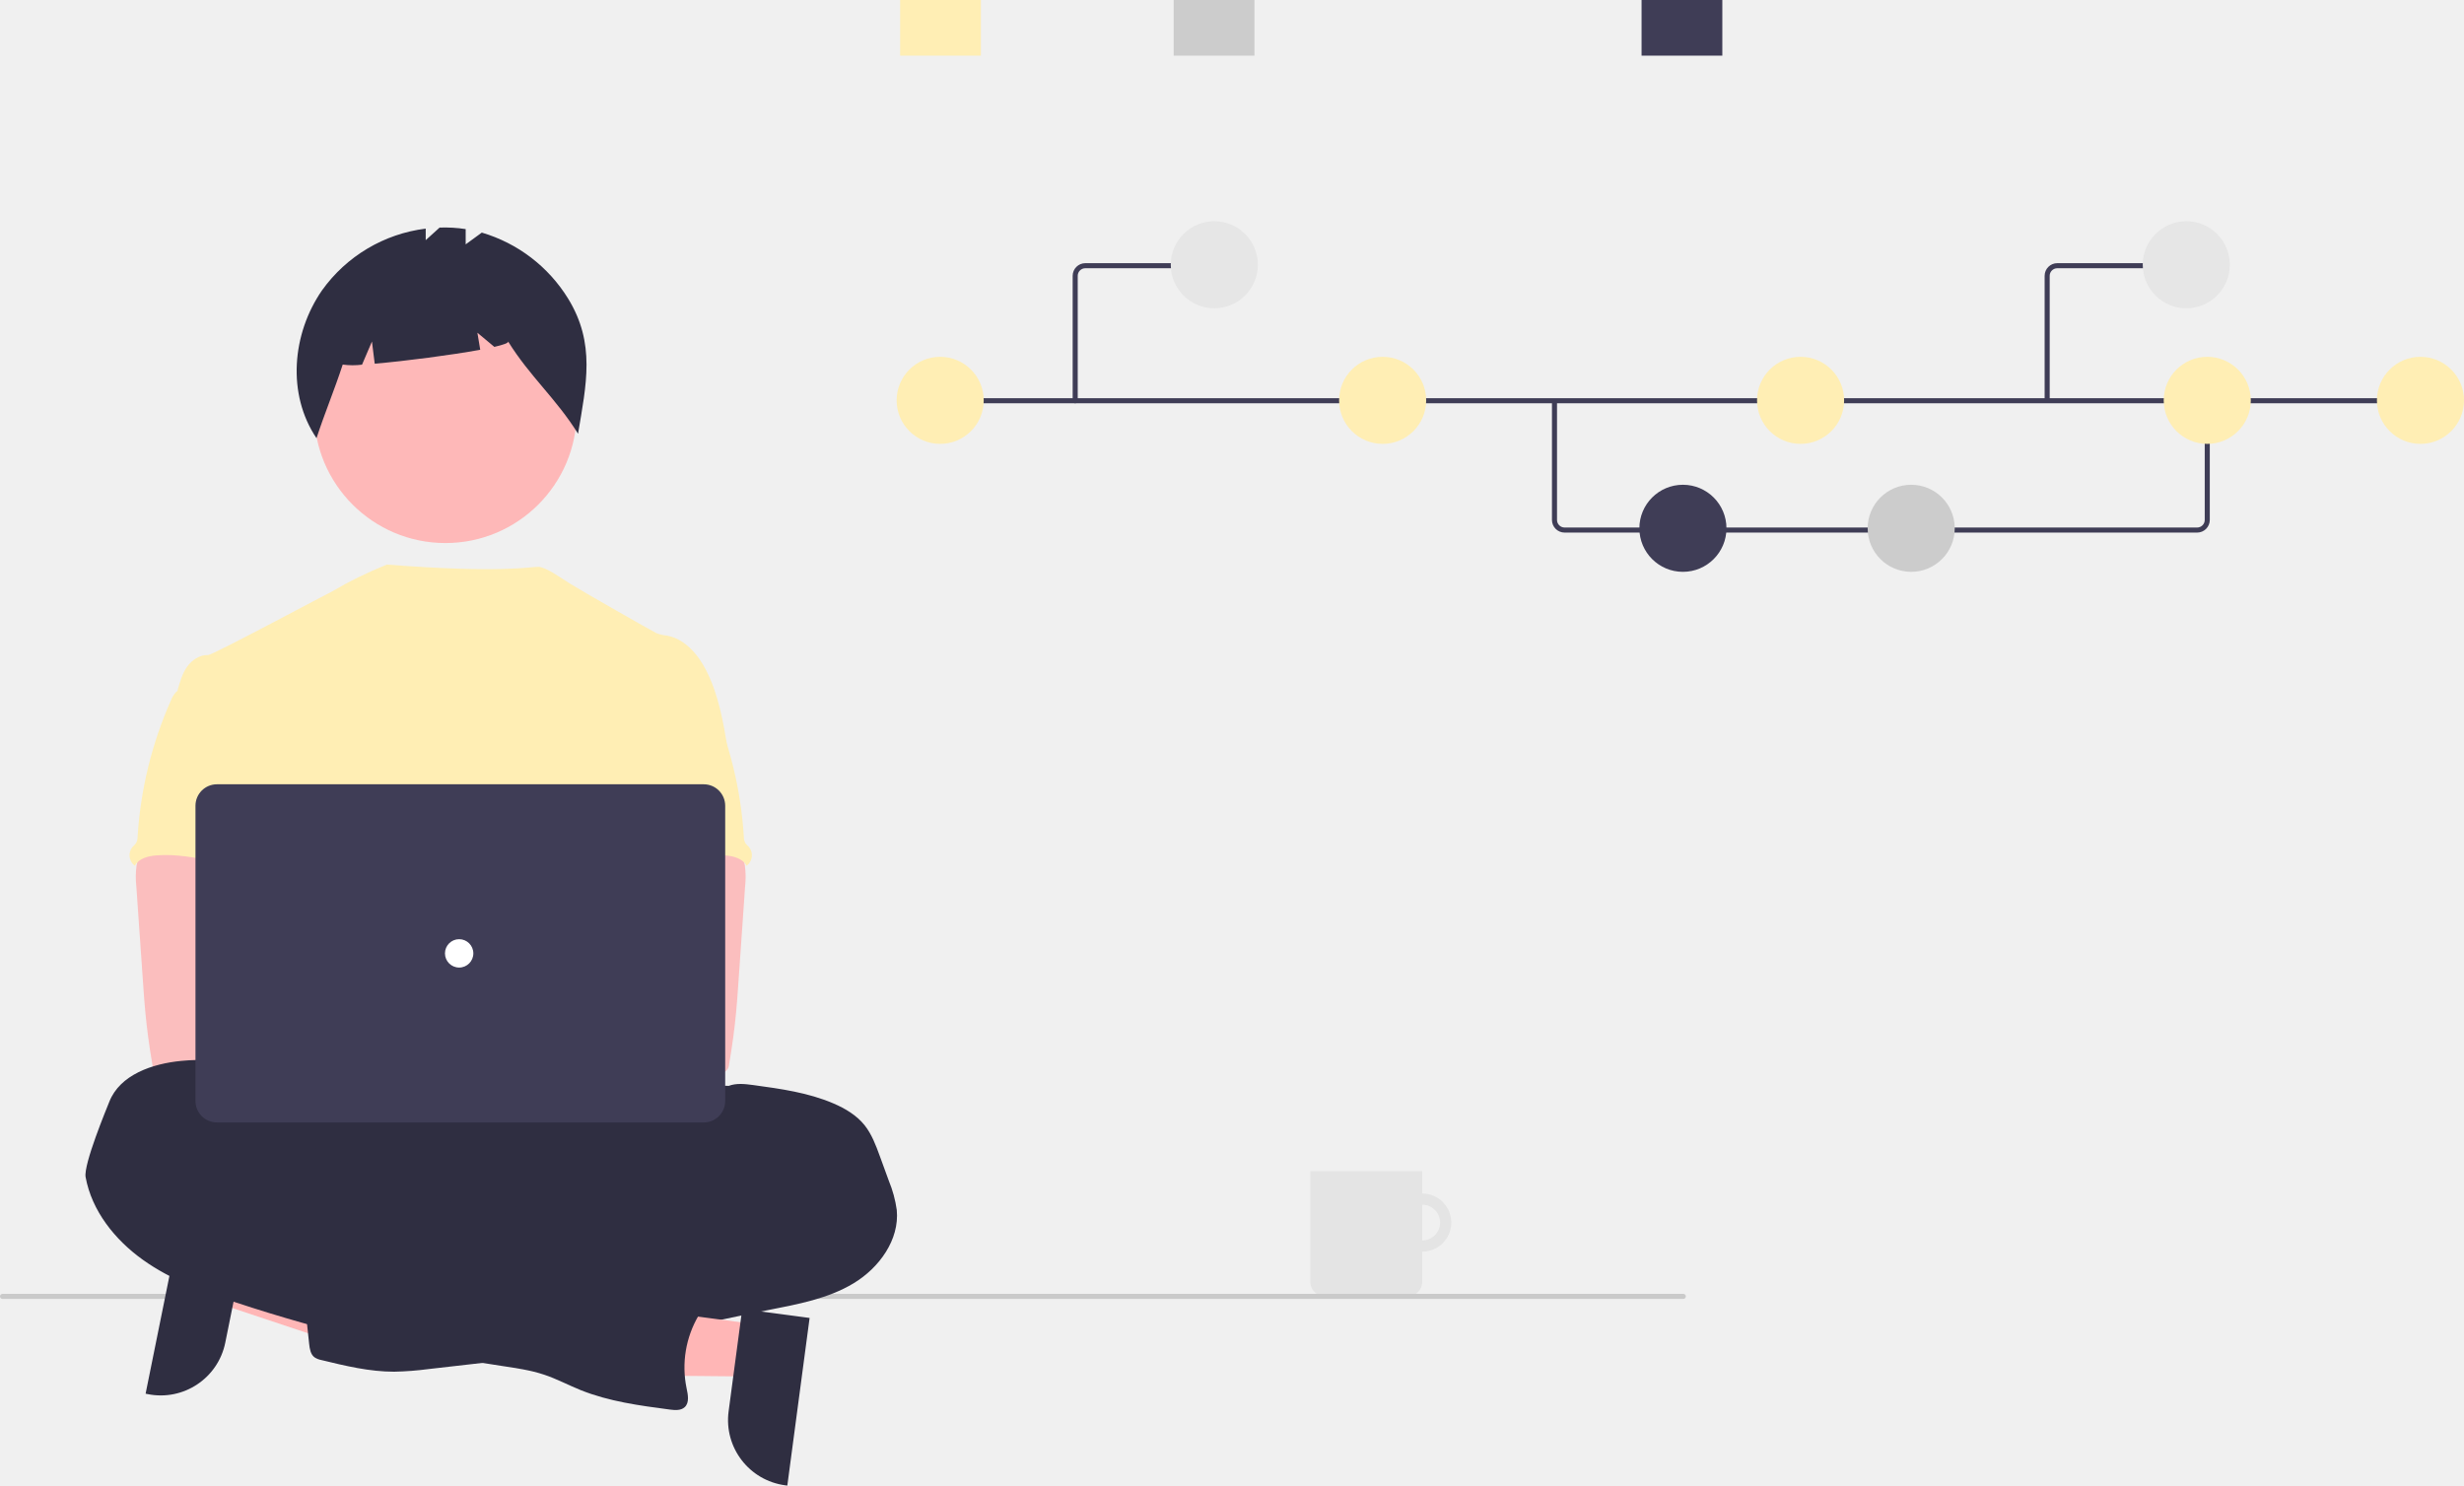
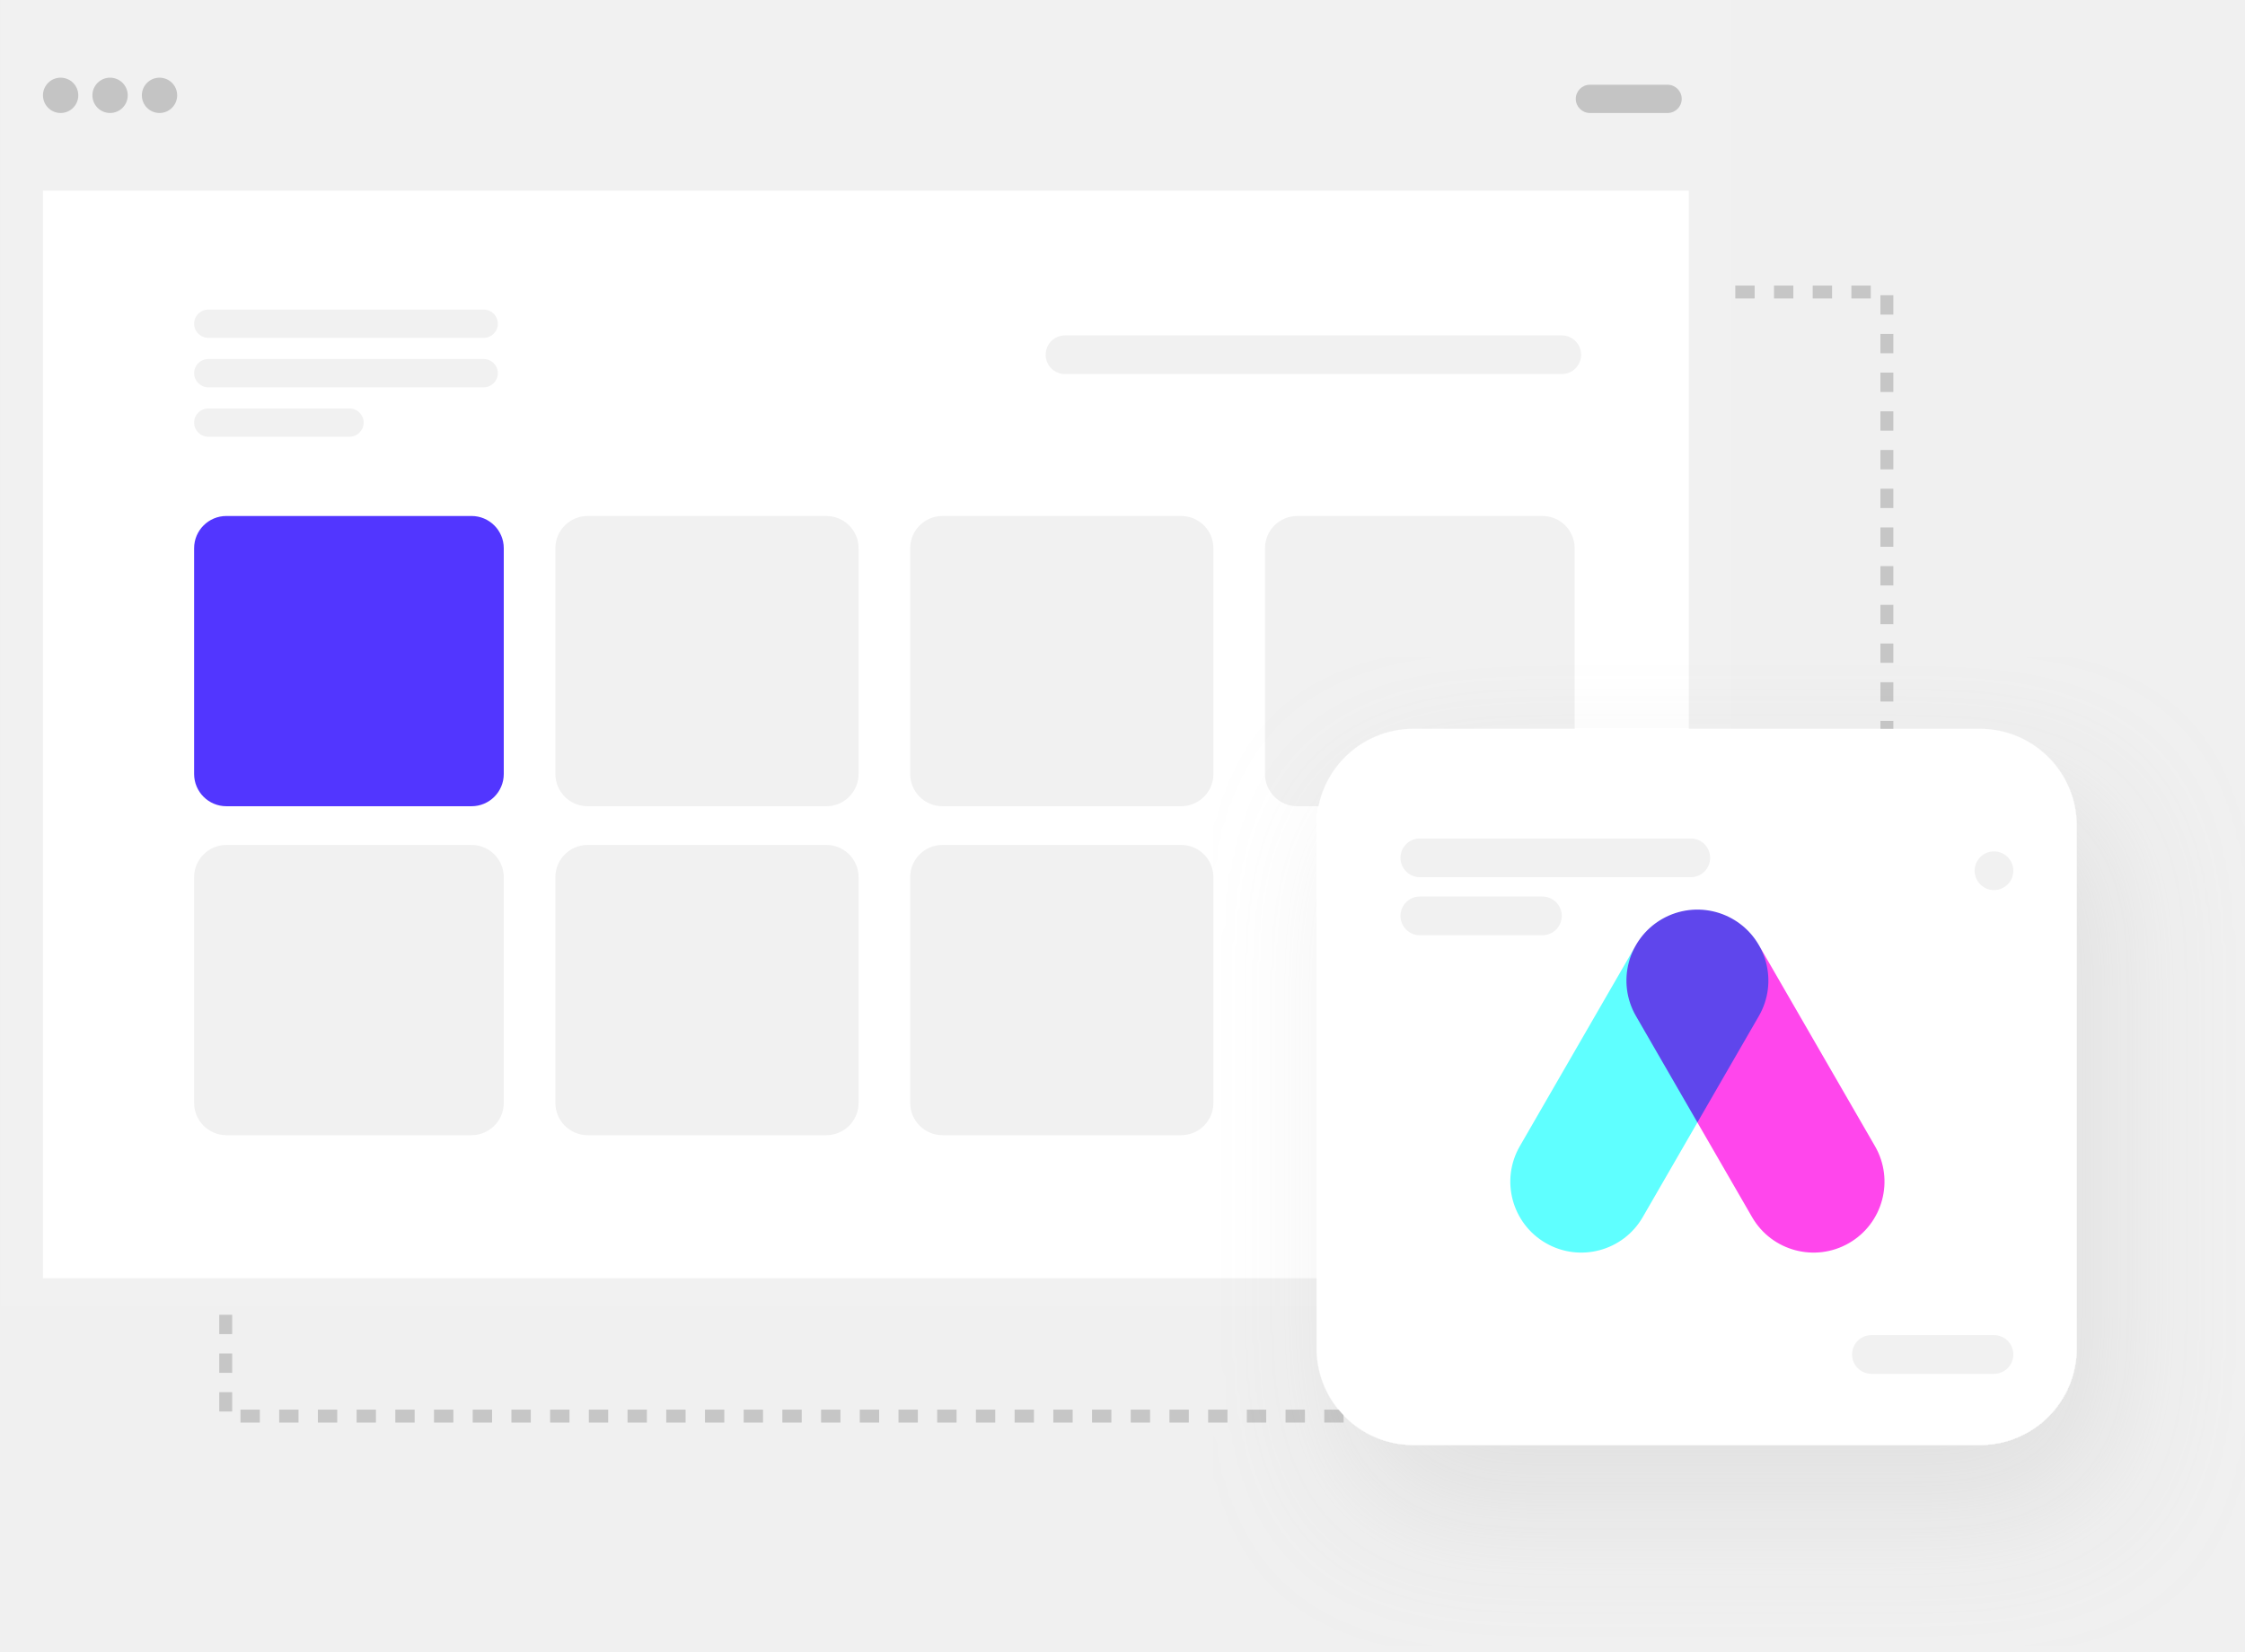
- <svg xmlns="http://www.w3.org/2000/svg" data-name="Layer 1" width="973.461" height="587.025" viewBox="0 0 973.461 587.025">
-   <g id="f9b32178-6d95-472d-b482-6662972666de" data-name="Group 100">
-     <path id="f4b94a19-cbe0-459a-95a6-6ea3b3d72055-150" data-name="Path 1465" d="M675.147,628.1a11.49,11.49,0,1,0,11.49,11.49h0A11.49,11.49,0,0,0,675.147,628.1Zm0,18.561a7.071,7.071,0,1,1,7.071-7.071v0A7.071,7.071,0,0,1,675.147,646.661Z" transform="translate(-113.2693 -156.4874)" fill="#e4e4e4" />
-     <path id="abc0e0b3-f22e-4bee-9929-c6879640924e-151" data-name="Path 1467" d="M630.954,619.261h44.193v43.739a5.757,5.757,0,0,1-5.757,5.757h-32.679a5.757,5.757,0,0,1-5.757-5.757V619.261Z" transform="translate(-113.2693 -156.4874)" fill="#e4e4e4" />
+ <svg xmlns="http://www.w3.org/2000/svg" width="348" height="256" viewBox="0 0 348 256" fill="none">
+   <rect x="34.989" y="45.272" width="257.501" height="174.285" stroke="#C6C6C6" stroke-width="2" stroke-linejoin="round" stroke-dasharray="3 3" />
+   <rect x="0.091" width="268.26" height="202.564" fill="#F1F1F1" />
+   <rect x="6.66" y="29.563" width="255.121" height="168.621" fill="white" />
+   <rect x="162.091" y="52" width="83" height="6" rx="3" fill="#F1F1F1" />
+   <rect x="30.091" y="125" width="45" height="48" rx="5" transform="rotate(-90 30.0908 125)" fill="#5236FF" />
+   <rect x="30.091" y="176" width="45" height="48" rx="5" transform="rotate(-90 30.0908 176)" fill="#F1F1F1" />
+   <rect x="86.091" y="125" width="45" height="47" rx="5" transform="rotate(-90 86.0908 125)" fill="#F1F1F1" />
+   <rect x="86.091" y="176" width="45" height="47" rx="5" transform="rotate(-90 86.0908 176)" fill="#F1F1F1" />
+   <rect x="141.091" y="125" width="45" height="47" rx="5" transform="rotate(-90 141.091 125)" fill="#F1F1F1" />
+   <rect x="141.091" y="176" width="45" height="47" rx="5" transform="rotate(-90 141.091 176)" fill="#F1F1F1" />
+   <rect x="196.091" y="125" width="45" height="48" rx="5" transform="rotate(-90 196.091 125)" fill="#F1F1F1" />
+   <rect x="244.263" y="13.139" width="16.424" height="4.38" rx="2.19" fill="#C4C4C4" />
+   <rect x="30.091" y="48" width="47.082" height="4.38" rx="2.19" fill="#F1F1F1" />
+   <rect x="30.091" y="55.664" width="47.082" height="4.38" rx="2.19" fill="#F1F1F1" />
+   <rect x="30.091" y="63.329" width="26.279" height="4.38" rx="2.19" fill="#F1F1F1" />
+   <circle cx="9.398" cy="14.781" r="2.737" fill="#C4C4C4" />
+   <circle cx="17.062" cy="14.781" r="2.737" fill="#C4C4C4" />
+   <circle cx="24.727" cy="14.781" r="2.737" fill="#C4C4C4" />
+   <g filter="url(#filter0_d_1_3258)">
+     <rect x="204.091" y="113" width="117.818" height="111.031" rx="15" fill="white" />
  </g>
-   <path id="e24b6f19-a0a0-4e73-9cfc-bbb7635ad236-152" data-name="Path 944" d="M778.403,669.758h-664.237a1.006,1.006,0,0,1,0-2h664.237a1.006,1.006,0,0,1,0,2Z" transform="translate(-113.2693 -156.4874)" fill="#cacaca" />
-   <polygon points="89.41 494.381 85.302 514.694 161.695 540.208 167.759 510.228 89.41 494.381" fill="#ffb6b6" />
-   <path d="M210.36,647.029l-8.091,40.003-0.0.002a26.011,26.011,0,0,1-30.65,20.335l-.828-.168,13.248-65.496Z" transform="translate(-113.2693 -156.4874)" fill="#2f2e41" />
-   <circle id="fd4e5ab9-ffc8-4bbb-9267-3af70c31dae1" data-name="Ellipse 276" cx="175.979" cy="162.713" r="51.871" fill="#feb8b8" />
-   <path id="a8c9bbe2-1461-49cf-8211-f8d251166dc5-153" data-name="Path 1461" d="M337.697,274.45a59.907,59.907,0,0,0-34.081-26.052l-6.368,4.647v-6.034a55.143,55.143,0,0,0-10.3-.6l-5.494,4.971v-4.558a59.335,59.335,0,0,0-40.932,24.347c-11.931,17.2-13.945,41.129-2.21,58.467,3.221-9.9,7.131-19.189,10.353-29.088a29.299,29.299,0,0,0,7.633.037l3.919-9.145,1.095,8.758c12.148-1.058,30.166-3.382,41.682-5.511l-1.12-6.719,6.7,5.583c3.528-.812,5.623-1.549,5.45-2.112,8.565,13.808,19.047,22.627,27.611,36.435C344.888,308.406,348.632,292.217,337.697,274.45Z" transform="translate(-113.2693 -156.4874)" fill="#2f2e41" />
-   <ellipse id="f6be96d1-713f-4c17-812c-ecd79c56fe95" data-name="Ellipse 260" cx="192.856" cy="464.787" rx="133.56" ry="37.359" fill="#2f2e41" />
-   <path d="M400.808,452.588c-1.784-10.731-3.624-21.668-8.611-31.335-3.278-6.332-8.481-12.366-15.495-13.618a14.99,14.99,0,0,1-4.035-.934c-2.055-.99-29.673-16.756-34.063-19.502-3.769-2.357-9.719-6.722-12.719-6.722-3.018-.066-14.591,2.627-59.76-.904a163.141,163.141,0,0,0-22.01,10.822c-.146-.096-46.882,25.001-48.638,24.935-3.325-.14-6.416,1.989-8.322,4.67-1.906,2.681-2.8,6-3.736,9.209,10.208,22.733,19.548,45.495,29.757,68.228a5.821,5.821,0,0,1,.738,2.8,6.834,6.834,0,0,1-1.27,2.8c-5.006,8.042-4.847,18.157-4.3,27.609.547,9.452,1.224,19.436-3,27.908-1.149,2.326-2.643,4.455-3.736,6.781-2.559,5.268-3.484,22.117-1.989,27.777l187.267,5.365C382.86,587.409,400.808,452.588,400.808,452.588Z" transform="translate(-113.2693 -156.4874)" fill="#ffeeb4" />
-   <path id="eb41f72e-aba6-4a16-bf55-c7027d2f1a4b-154" data-name="Path 1421" d="M167.233,498.445a33.063,33.063,0,0,0-.112,8.154l2.684,38.546c.252,3.633.5,7.257.841,10.881.644,7.033,1.606,14.01,2.8,20.977a3.736,3.736,0,0,0,3.829,3.633c11.815,2.5,24.022,2.4,36.08,1.719,18.4-1.027,65.474-2.97,68.35-6.706s1.2-9.779-2.55-12.8-65.871-10.386-65.871-10.386c.607-4.81,2.438-9.34,4.175-13.907,3.12-8.1,6.034-16.466,6.09-25.143s-3.213-17.8-10.321-22.771c-5.847-4.081-13.375-4.838-20.5-4.67-5.184.149-14.141-1.093-18.876.934C170.105,488.556,167.933,494.776,167.233,498.445Z" transform="translate(-113.2693 -156.4874)" fill="#fbbebe" />
-   <path id="a363f2f7-2464-40a1-ad01-344825aa0b75-155" data-name="Path 1423" d="M401.141,585.578c3.11-1.186,6.538-.757,9.872-.308,10.732,1.466,21.622,2.97,31.569,7.257,4.67,2,9.116,4.67,12.273,8.6,2.8,3.54,4.436,7.874,5.987,12.142l3.587,9.826a47.3,47.3,0,0,1,3.129,11.516c1.121,11.759-6.921,22.845-17.036,28.954s-22.023,8.284-33.624,10.563-23.247,4.8-34.8,7.472a140.086,140.086,0,0,1-16.373,3.222c-12.366,1.4-25.292-.663-37.042,3.428-4.67,1.635-9.256,4.063-14.1,5.193a87.745,87.745,0,0,1-9.751,1.485l-22.238,2.54a121.313,121.313,0,0,1-13.636,1.046c-9.713,0-19.268-2.3-28.7-4.6a7.258,7.258,0,0,1-2.8-1.13c-1.494-1.177-1.821-3.26-2.036-5.146q-1.429-12.525-2.5-25.077c-.224-2.718-.392-5.66,1.093-7.948,1.868-2.8,5.511-3.68,8.836-4.222a230.58,230.58,0,0,1,42.665-2.961c5.426-5.426,14.374-5.454,21.482-8.406a63.897,63.897,0,0,0,7.575-4.119,99.001,99.001,0,0,1,41.59-13.141,38.714,38.714,0,0,0,8.509-1.214c5.5-1.709,10.517-6.361,16.167-5.221.7-1.933,1.186-4.521,2.8-5.847.8-.682,1.793-1.139,2.531-1.868,1.56-1.578,1.7-4.063,1.466-6.267s-.757-4.464-.187-6.613a9.141,9.141,0,0,1,1.037-2.307C391.278,587.595,395.509,585.111,401.141,585.578Z" transform="translate(-113.2693 -156.4874)" fill="#2f2e41" />
-   <path id="b53ad979-99f4-4c6e-a0f8-957060c42096-156" data-name="Path 1430" d="M182.88,429.901a9.667,9.667,0,0,0-2.073,3.316,156.78,156.78,0,0,0-13.169,53.816,5.38,5.38,0,0,1-.607,2.606,11.403,11.403,0,0,1-1.373,1.485,5.156,5.156,0,0,0,.617,7.266q.127.107.261.206c1.541-2.9,5.23-3.848,8.509-4.1,15.7-1.242,31.036,6.062,46.783,5.511-1.111-3.839-2.709-7.528-3.615-11.413-4.007-17.251,5.987-36.033-.14-52.649-1.224-3.325-3.269-6.594-6.491-8.051a17.291,17.291,0,0,0-4.156-1.1c-3.979-.719-11.9-3.792-15.747-2.559-1.42.458-1.98,1.793-3.157,2.6C186.734,427.977,184.362,428.397,182.88,429.901Z" transform="translate(-113.2693 -156.4874)" fill="#ffeeb4" />
-   <path id="a1197c30-bfd4-4098-bcf9-2468e7a33bf1-157" data-name="Path 1421" d="M400.921,486.906c-4.735-2.027-13.692-.785-18.876-.934-7.125-.168-14.653.589-20.5,4.67-7.108,4.971-10.377,14.094-10.321,22.771s2.97,17.043,6.09,25.143c1.737,4.567,3.568,9.097,4.175,13.907,0,0-62.121,7.365-65.871,10.386s-5.426,9.064-2.55,12.8,92.615,7.487,104.43,4.987a3.736,3.736,0,0,0,3.829-3.633c1.194-6.967,2.156-13.944,2.8-20.977.341-3.624.589-7.248.841-10.881l2.684-38.546a33.064,33.064,0,0,0-.112-8.154C406.84,494.776,404.668,488.556,400.921,486.906Z" transform="translate(-113.2693 -156.4874)" fill="#fbbebe" />
-   <path id="ebe46053-6aac-4aa7-8615-21a6fa79538d-158" data-name="Path 1430" d="M386.251,426.835c-1.177-.807-1.737-2.142-3.157-2.6-3.847-1.233-11.768,1.84-15.747,2.559a17.291,17.291,0,0,0-4.156,1.1c-3.222,1.457-5.267,4.726-6.491,8.051-6.127,16.616,3.867,35.398-.14,52.649-.906,3.885-2.504,7.574-3.615,11.413,15.747.551,31.083-6.753,46.783-5.511,3.279.252,6.968,1.2,8.509,4.1q.134-.099.261-.206a5.156,5.156,0,0,0,.617-7.266,11.401,11.401,0,0,1-1.373-1.485,5.38,5.38,0,0,1-.607-2.606,156.78,156.78,0,0,0-13.169-53.816,9.667,9.667,0,0,0-2.073-3.316C390.411,428.397,388.039,427.977,386.251,426.835Z" transform="translate(-113.2693 -156.4874)" fill="#ffeeb4" />
-   <polygon points="299.243 523.378 296.513 543.921 215.975 543.166 220.005 512.846 299.243 523.378" fill="#ffb6b6" />
-   <path d="M433.122,677.272l-8.804,66.24-.838-.111a26.011,26.011,0,0,1-22.356-29.208l0-.002,5.377-40.457Z" transform="translate(-113.2693 -156.4874)" fill="#2f2e41" />
-   <path id="a0b0f7ea-4ed9-4447-aa64-e2335b2c3196-159" data-name="Path 1427" d="M223.039,595.974c0,.934-1.466,0-1.6-1-1.027-7.556-7.024-13.786-14.01-16.812s-14.944-3.185-22.509-2.466c-11.441,1.083-24.284,5.464-28.468,16.158-.99,2.5-10.264,24.76-9.359,29.766,2.438,13.356,11.572,24.779,22.64,32.69s24,12.637,36.9,16.9a639.949,639.949,0,0,0,104.607,24.984c5.753.869,11.563,1.672,17.073,3.521,4.931,1.653,9.545,4.128,14.365,6.071,11.208,4.5,23.266,6.108,35.211,7.687,2.036.262,4.371.448,5.875-.934,1.943-1.8,1.3-4.941.747-7.528a40.488,40.488,0,0,1,4.773-28.729c2-3.362,4.6-6.809,4.222-10.7-.448-4.539-4.969-7.752-9.471-8.481s-9.078.346-13.6.934a7.285,7.285,0,0,1-4.623-.458,9.235,9.235,0,0,1-1.812-1.606,20.482,20.482,0,0,0-23.854-3.334c-1.672.934-4.2-1.149-5.94-1.933l-19.642-8.892c-22.565-10.208-45.242-20.464-69.115-26.927a14.514,14.514,0,0,1-5.324-2.214c-1.186-.934-2.036-2.2-3.129-3.241-2.382-2.251-5.7-3.148-8.555-4.745S222.385,599.177,223.039,595.974Z" transform="translate(-113.2693 -156.4874)" fill="#2f2e41" />
-   <circle cx="160.617" cy="411.99" r="14" fill="#fbbebe" />
-   <circle cx="191.617" cy="411.99" r="14" fill="#fbbebe" />
-   <path d="M391.305,600.024H198.966a8.48,8.48,0,0,1-8.47-8.47V474.868a8.48,8.48,0,0,1,8.47-8.47H391.305a8.48,8.48,0,0,1,8.47,8.47V591.555A8.48,8.48,0,0,1,391.305,600.024Z" transform="translate(-113.2693 -156.4874)" fill="#3f3d56" />
-   <circle id="e793da3b-cee2-4a15-ae11-6dab45a6c728" data-name="Ellipse 263" cx="181.399" cy="376.724" r="5.604" fill="#fff" />
-   <path d="M981.299,366.94H731.406a5.006,5.006,0,0,1-5-5V314.84h2v47.1a3.003,3.003,0,0,0,3,3H981.299a3.003,3.003,0,0,0,3-3V314.51h2v47.429A5.006,5.006,0,0,1,981.299,366.94Z" transform="translate(-113.2693 -156.4874)" fill="#3f3d56" />
-   <rect x="371.397" y="157.352" width="587.22" height="2" fill="#3f3d56" />
-   <circle id="a67a4451-c7cc-402c-b29d-5a705f3c9418" data-name="Ellipse 264" cx="371.439" cy="158.196" r="17.202" fill="#ffeeb4" />
-   <circle id="abdb3fbf-f68e-433e-a33f-153626b38c76" data-name="Ellipse 266" cx="546.244" cy="158.196" r="17.202" fill="#ffeeb4" />
-   <circle id="ac293633-0933-4e21-a8aa-bc27ca4fbccc" data-name="Ellipse 268" cx="664.876" cy="208.757" r="17.202" fill="#3f3d56" />
-   <circle id="a0cd768d-b738-4d4b-9ab3-78ab535c7573" data-name="Ellipse 269" cx="755.063" cy="208.757" r="17.202" fill="#ccc" />
-   <circle id="b9eb3d2e-31e0-4fe2-be5c-79abb86bc227" data-name="Ellipse 270" cx="711.36" cy="158.196" r="17.202" fill="#ffeeb4" />
-   <circle id="aa04baac-fce0-420a-b86a-4a97f3079928" data-name="Ellipse 271" cx="956.259" cy="158.196" r="17.202" fill="#ffeeb4" />
-   <circle id="e92cf92c-058e-415c-ba96-766a57ee18d9" data-name="Ellipse 272" cx="872.029" cy="158.196" r="17.202" fill="#ffeeb4" />
-   <rect id="ac5bf8cc-574d-4509-9338-881c836fd832" data-name="Rectangle 207" x="648.539" width="31.906" height="21.99" fill="#3f3d56" />
-   <rect id="ad5a043d-52f1-4931-b771-e4991ef7f7f7" data-name="Rectangle 208" x="355.612" width="31.906" height="21.99" fill="#ffeeb4" />
-   <rect id="e5d95e83-bdd9-4322-95a9-5a9c4b449a8f" data-name="Rectangle 209" x="463.685" width="31.906" height="21.99" fill="#ccc" />
-   <path d="M538.051,315.84a1,1,0,0,1-1-1V265.477a5.006,5.006,0,0,1,5-5h48.675a1,1,0,0,1,0,2h-48.675a3.003,3.003,0,0,0-3,3v49.362A1,1,0,0,1,538.051,315.84Z" transform="translate(-113.2693 -156.4874)" fill="#3f3d56" />
-   <circle id="b0a7c1c1-8f27-441f-a84a-e44462cc473e" data-name="Ellipse 265" cx="479.744" cy="104.616" r="17.202" fill="#e6e6e6" />
-   <path d="M923.051,314.84h-2V265.477a5.006,5.006,0,0,1,5-5h48.675v2h-48.675a3.003,3.003,0,0,0-3,3Z" transform="translate(-113.2693 -156.4874)" fill="#3f3d56" />
-   <circle id="b3140cf1-cdb8-48ff-81af-ce41ed4f5739" data-name="Ellipse 265" cx="863.744" cy="104.616" r="17.202" fill="#e6e6e6" />
+   <rect x="230.091" y="187.229" width="58" height="22" rx="11" transform="rotate(-60 230.091 187.229)" fill="#5FFFFF" />
+   <rect width="58" height="22" rx="11" transform="matrix(0.5 0.866025 0.866025 -0.5 248.091 148)" fill="#FF46EC" style="mix-blend-mode:multiply" />
+   <rect x="217.091" y="130" width="48" height="6" rx="3" fill="#F1F1F1" />
+   <rect x="217.091" y="139" width="25" height="6" rx="3" fill="#F1F1F1" />
+   <rect x="287.091" y="207" width="25" height="6" rx="3" fill="#F1F1F1" />
+   <rect x="306.091" y="132" width="6" height="6" rx="3" fill="#F1F1F1" />
+   <defs>
+     <filter id="filter0_d_1_3258" x="188.091" y="102" width="159.818" height="153.031" filterUnits="userSpaceOnUse" color-interpolation-filters="sRGB">
+       <feFlood flood-opacity="0" result="BackgroundImageFix" />
+       <feColorMatrix in="SourceAlpha" type="matrix" values="0 0 0 0 0 0 0 0 0 0 0 0 0 0 0 0 0 0 127 0" result="hardAlpha" />
+       <feOffset dx="5" dy="10" />
+       <feGaussianBlur stdDeviation="10.5" />
+       <feComposite in2="hardAlpha" operator="out" />
+       <feColorMatrix type="matrix" values="0 0 0 0 0.7 0 0 0 0 0.7 0 0 0 0 0.7 0 0 0 0.25 0" />
+       <feBlend mode="normal" in2="BackgroundImageFix" result="effect1_dropShadow_1_3258" />
+       <feBlend mode="normal" in="SourceGraphic" in2="effect1_dropShadow_1_3258" result="shape" />
+     </filter>
+   </defs>
</svg>
